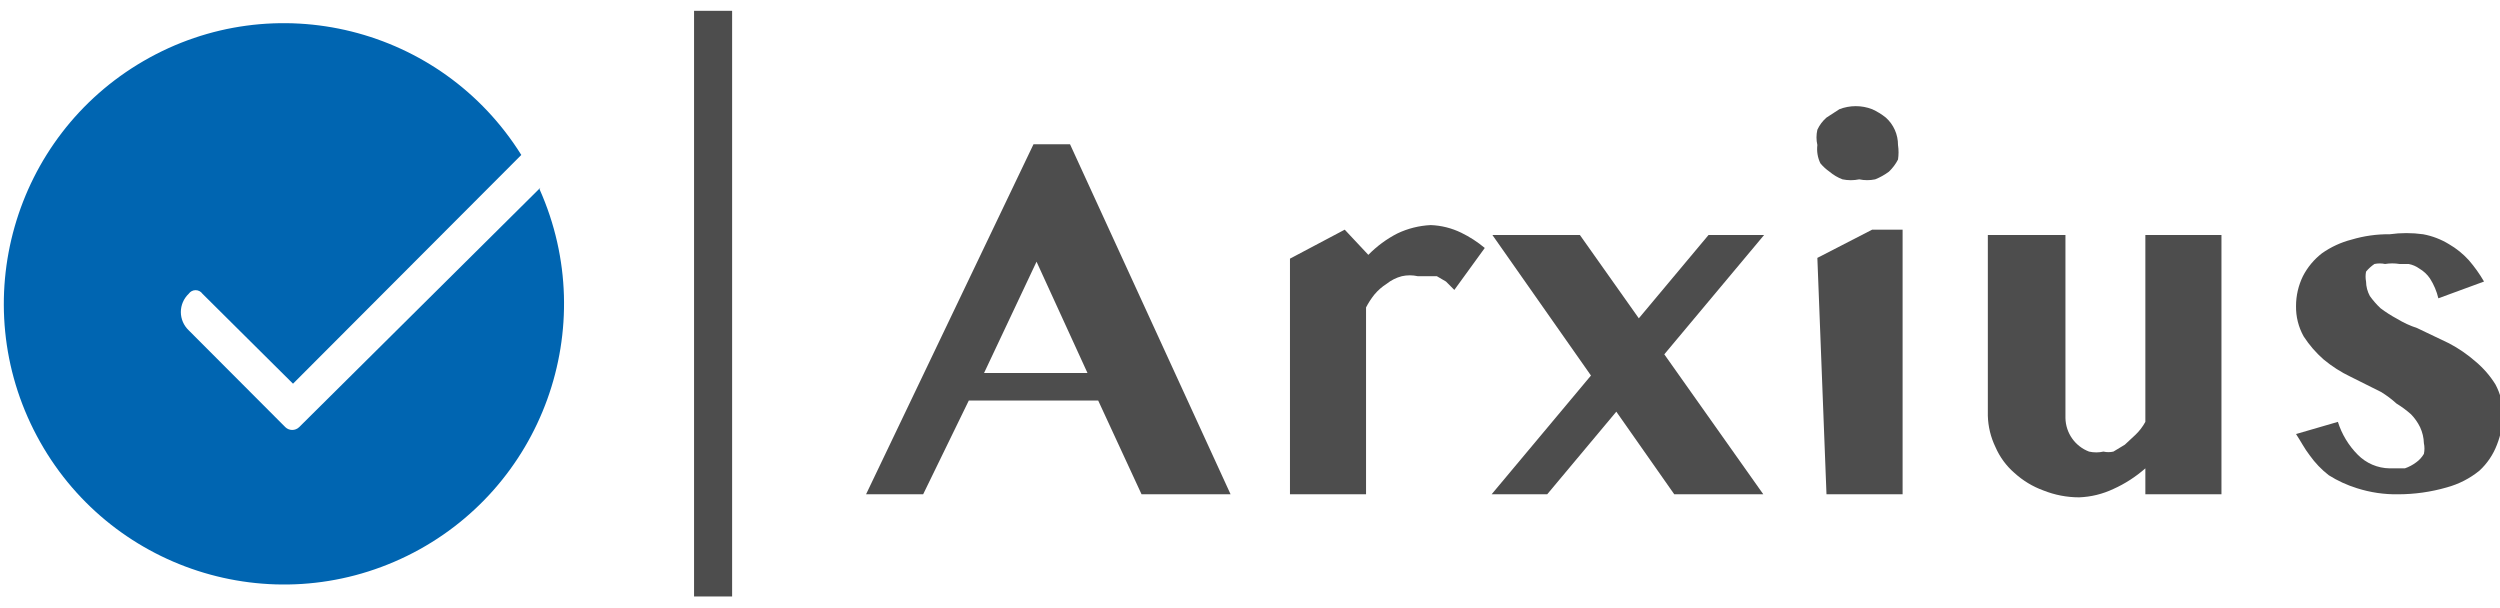
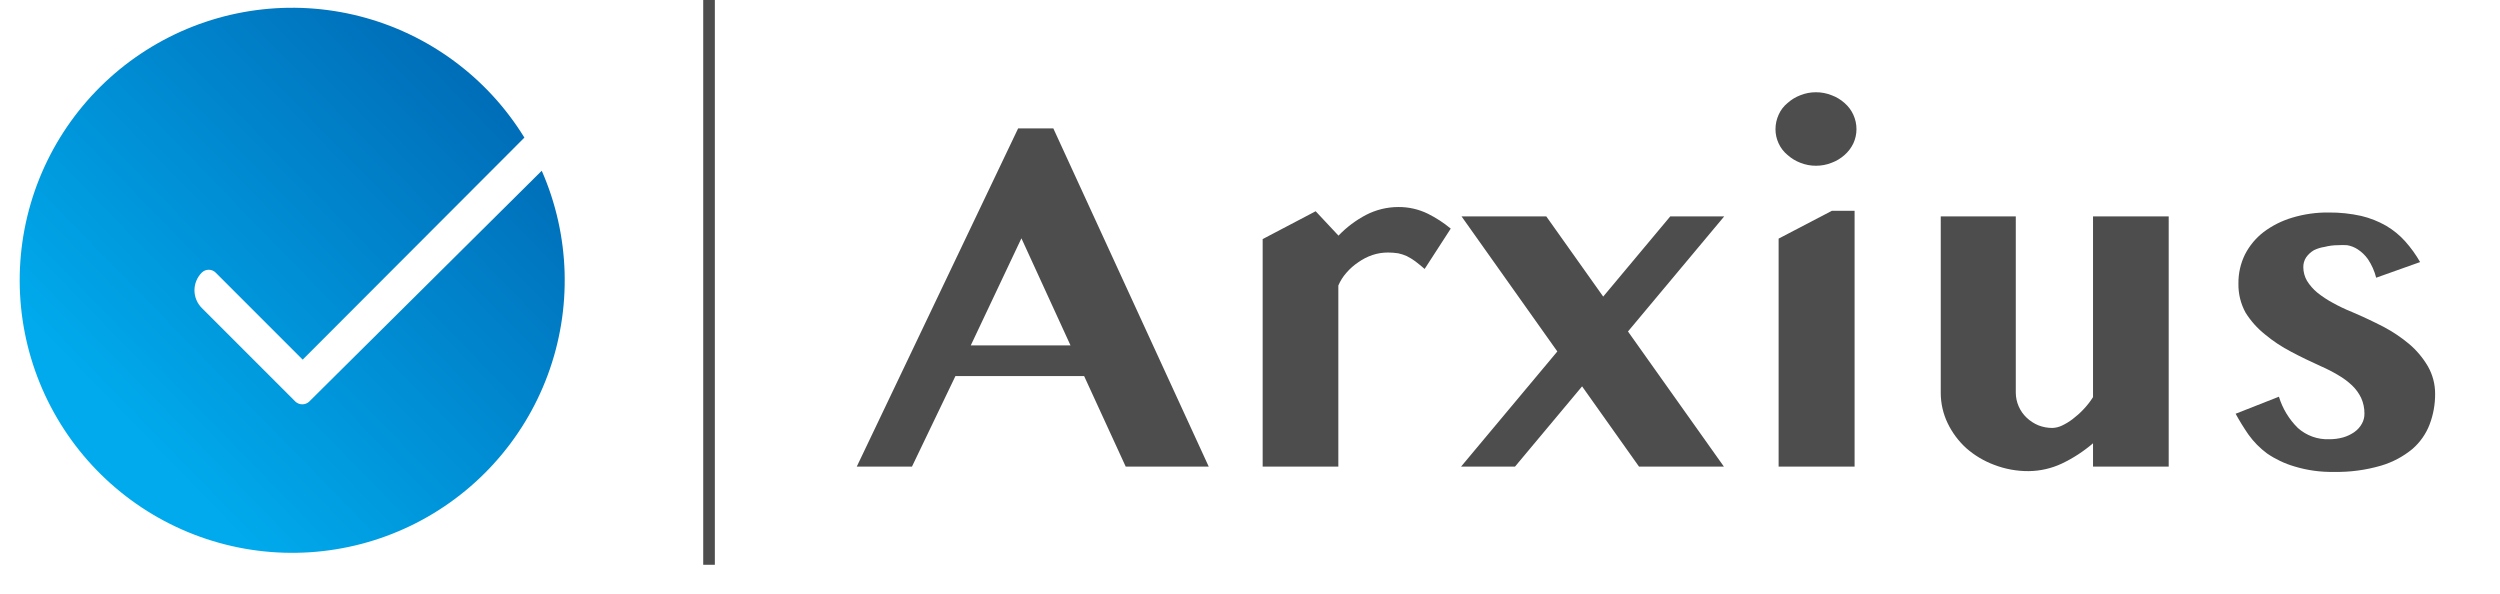
- <svg xmlns="http://www.w3.org/2000/svg" width="247pt" height="60pt" viewBox="0 0 247 60" version="1.1">
-   <g id="surface1">
-     <path style=" stroke:none;fill-rule:nonzero;fill:rgb(0%,39.608%,69.412%);fill-opacity:1;" d="M 53.387 18.547 L 29.551 42.207 C 29.172 42.57 28.574 42.57 28.195 42.207 L 18.648 32.637 C 18.152 32.168 17.867 31.512 17.867 30.828 C 17.867 30.145 18.152 29.492 18.648 29.02 C 18.801 28.801 19.055 28.668 19.324 28.668 C 19.594 28.668 19.848 28.801 20 29.02 L 28.949 37.91 L 51.504 15.309 C 43.594 2.645 27.094 -1.461 14.191 6.023 C 1.289 13.504 -3.379 29.887 3.637 43.066 C 10.652 56.25 26.828 61.488 40.219 54.922 C 53.609 48.352 59.398 32.336 53.309 18.699 Z M 53.387 18.547 " />
-     <path style="fill:none;stroke-width:0.5;stroke-linecap:butt;stroke-linejoin:miter;stroke:rgb(30.196%,30.196%,30.196%);stroke-opacity:1;stroke-miterlimit:10;" d="M 9.37 7.68 L 9.37 0 " transform="matrix(7.519026,0,0,7.534247,0,1.068493)" />
-     <path style=" stroke:none;fill-rule:nonzero;fill:rgb(30.196%,30.196%,30.196%);fill-opacity:1;" d="M 105.719 14.254 L 121.582 48.836 L 112.785 48.836 L 108.5 39.57 L 95.719 39.57 L 91.207 48.836 L 85.566 48.836 L 102.109 14.254 Z M 97.223 36.855 L 107.445 36.855 L 102.41 25.855 Z M 97.223 36.855 " />
-     <path style=" stroke:none;fill-rule:nonzero;fill:rgb(30.196%,30.196%,30.196%);fill-opacity:1;" d="M 143.688 28.645 L 142.863 27.816 L 141.961 27.289 L 140.078 27.289 C 139.559 27.172 139.02 27.172 138.5 27.289 C 137.953 27.43 137.441 27.688 136.996 28.043 C 136.543 28.328 136.141 28.684 135.793 29.098 C 135.477 29.492 135.199 29.922 134.965 30.375 L 134.965 48.836 L 127.449 48.836 L 127.449 25.555 L 132.859 22.691 L 135.191 25.18 C 136.027 24.328 136.992 23.613 138.051 23.07 C 139.086 22.574 140.211 22.293 141.359 22.238 C 142.402 22.277 143.426 22.535 144.367 22.992 C 145.203 23.398 145.984 23.902 146.695 24.5 Z M 143.688 28.645 " />
-     <path style=" stroke:none;fill-rule:nonzero;fill:rgb(30.196%,30.196%,30.196%);fill-opacity:1;" d="M 152.863 48.836 L 147.371 48.836 L 168.801 23.219 L 174.293 23.219 Z M 147.449 23.219 L 156.094 23.219 L 174.215 48.836 L 165.418 48.836 Z M 147.449 23.219 " />
-     <path style=" stroke:none;fill-rule:nonzero;fill:rgb(30.196%,30.196%,30.196%);fill-opacity:1;" d="M 179.555 14.328 C 179.441 13.832 179.441 13.316 179.555 12.82 C 179.766 12.359 180.074 11.949 180.457 11.617 L 181.734 10.789 C 182.777 10.387 183.926 10.387 184.969 10.789 C 185.449 11.008 185.906 11.285 186.32 11.617 C 187.09 12.305 187.527 13.293 187.523 14.328 C 187.594 14.805 187.594 15.285 187.523 15.762 C 187.293 16.211 186.988 16.617 186.621 16.965 C 186.203 17.273 185.75 17.527 185.27 17.719 C 184.746 17.828 184.211 17.828 183.691 17.719 C 183.145 17.832 182.582 17.832 182.035 17.719 C 181.57 17.543 181.137 17.285 180.758 16.965 C 180.422 16.73 180.117 16.453 179.855 16.137 C 179.582 15.574 179.48 14.949 179.555 14.328 Z M 179.555 25.48 L 184.969 22.691 L 187.977 22.691 L 187.977 48.836 L 180.457 48.836 Z M 179.555 25.48 " />
-     <path style=" stroke:none;fill-rule:nonzero;fill:rgb(30.196%,30.196%,30.196%);fill-opacity:1;" d="M 204.066 23.219 L 204.066 41.301 C 204.094 42.781 205.016 44.094 206.398 44.617 C 206.867 44.723 207.355 44.723 207.824 44.617 C 208.148 44.691 208.48 44.691 208.805 44.617 L 209.93 43.938 L 210.984 42.957 C 211.375 42.586 211.703 42.152 211.961 41.68 L 211.961 23.219 L 219.48 23.219 L 219.48 48.836 L 211.961 48.836 L 211.961 46.273 C 211.016 47.105 209.953 47.793 208.805 48.309 C 207.742 48.812 206.594 49.094 205.418 49.137 C 204.211 49.137 203.012 48.906 201.887 48.457 C 200.828 48.074 199.859 47.484 199.027 46.727 C 198.215 46.027 197.574 45.148 197.148 44.164 C 196.684 43.199 196.426 42.148 196.398 41.074 L 196.398 23.219 Z M 204.066 23.219 " />
-     <path style=" stroke:none;fill-rule:nonzero;fill:rgb(30.196%,30.196%,30.196%);fill-opacity:1;" d="M 230.984 41.68 C 231.367 42.898 232.039 44.012 232.938 44.918 C 233.773 45.77 234.906 46.258 236.098 46.273 L 237.602 46.273 C 238.008 46.133 238.387 45.93 238.73 45.672 C 239.035 45.453 239.293 45.168 239.48 44.844 C 239.555 44.496 239.555 44.137 239.48 43.789 C 239.465 43.242 239.336 42.703 239.105 42.207 C 238.875 41.734 238.57 41.301 238.203 40.926 C 237.758 40.531 237.281 40.18 236.773 39.871 C 236.309 39.445 235.805 39.07 235.27 38.738 L 232.262 37.234 C 231.289 36.773 230.383 36.191 229.555 35.5 C 228.805 34.84 228.148 34.078 227.602 33.238 C 227.09 32.32 226.828 31.281 226.848 30.227 C 226.848 29.207 227.082 28.203 227.527 27.289 C 227.98 26.406 228.621 25.637 229.406 25.027 C 230.293 24.402 231.285 23.941 232.34 23.672 C 233.559 23.309 234.824 23.129 236.098 23.145 C 237.195 22.992 238.309 22.992 239.406 23.145 C 240.312 23.312 241.176 23.645 241.961 24.125 C 242.691 24.547 243.352 25.082 243.918 25.707 C 244.484 26.359 244.988 27.066 245.422 27.816 L 240.91 29.473 C 240.746 28.777 240.465 28.117 240.082 27.516 C 239.809 27.113 239.449 26.781 239.031 26.535 C 238.715 26.309 238.355 26.152 237.977 26.082 L 237.074 26.082 C 236.602 26.004 236.121 26.004 235.645 26.082 C 235.301 26.008 234.941 26.008 234.594 26.082 C 234.285 26.293 234.004 26.547 233.766 26.836 C 233.703 27.16 233.703 27.492 233.766 27.816 C 233.773 28.316 233.902 28.809 234.141 29.246 C 234.453 29.684 234.805 30.086 235.195 30.453 C 235.719 30.848 236.27 31.199 236.848 31.508 C 237.465 31.883 238.121 32.188 238.805 32.41 L 241.961 33.918 C 242.906 34.414 243.789 35.02 244.594 35.727 C 245.363 36.371 246.023 37.133 246.551 37.984 C 247.023 38.867 247.281 39.848 247.301 40.848 C 247.289 41.906 247.086 42.953 246.699 43.938 C 246.328 44.914 245.738 45.793 244.969 46.5 C 244.02 47.273 242.918 47.836 241.738 48.156 C 240.172 48.609 238.551 48.836 236.926 48.836 C 235.547 48.859 234.176 48.652 232.863 48.234 C 231.887 47.93 230.949 47.5 230.082 46.953 C 229.363 46.395 228.73 45.734 228.203 44.992 C 227.676 44.316 227.301 43.562 226.848 42.883 Z M 230.984 41.68 " />
-   </g>
+ <svg xmlns="http://www.w3.org/2000/svg" width="215" height="51" viewBox="0 0 215 51" fill="none">
+   <path d="M46.59 14.684L26.569 34.559C26.41 34.697 26.207 34.772 25.997 34.772C25.788 34.772 25.585 34.697 25.426 34.559L17.358 26.491C17.157 26.291 16.998 26.053 16.889 25.791C16.78 25.529 16.724 25.249 16.724 24.965C16.724 24.681 16.78 24.4 16.889 24.138C16.998 23.876 17.157 23.639 17.358 23.439C17.517 23.284 17.729 23.198 17.95 23.198C18.171 23.198 18.384 23.284 18.542 23.439L26.031 30.929L45.097 11.834C41.916 6.656 36.848 2.917 30.963 1.405C25.078 -0.108 18.836 0.725 13.553 3.727C8.27 6.729 4.359 11.665 2.645 17.496C0.932 23.326 1.549 29.594 4.368 34.977C7.186 40.361 11.985 44.439 17.753 46.352C23.52 48.265 29.805 47.863 35.282 45.231C40.758 42.599 44.999 37.942 47.108 32.243C49.218 26.544 49.032 20.249 46.59 14.684V14.684Z" fill="url(#paint0_linear)" />
+   <path d="M60.977 48.571V0" stroke="#4D4D4D" stroke-miterlimit="10" />
+   <path d="M90.585 11.04L103.95 40.126H96.81L93.234 32.34H82.168L78.43 40.126H73.683L87.56 11.04H90.585ZM83.486 29.705H92.064L87.842 20.493L83.486 29.705Z" fill="#4D4D4D" />
+   <path d="M122.519 23.129C122.223 22.873 121.954 22.658 121.712 22.47C121.483 22.303 121.24 22.154 120.986 22.026C120.749 21.919 120.501 21.838 120.247 21.784C119.957 21.74 119.665 21.717 119.373 21.717C118.916 21.715 118.461 21.787 118.028 21.932C117.597 22.078 117.189 22.287 116.818 22.551C116.438 22.803 116.094 23.106 115.796 23.452C115.505 23.779 115.268 24.151 115.097 24.554V40.126H108.589V20.561L113.147 18.167L115.11 20.265C115.801 19.543 116.605 18.939 117.49 18.476C118.347 18.035 119.296 17.805 120.26 17.804C121.14 17.797 122.01 17.995 122.801 18.382C123.502 18.732 124.161 19.161 124.764 19.66L122.519 23.129Z" fill="#4D4D4D" />
+   <path d="M130.291 40.126H125.652L143.642 18.61H148.281L130.291 40.126ZM125.692 18.61H132.98L148.254 40.126H140.953L125.692 18.61Z" fill="#4D4D4D" />
+   <path d="M152.692 11.108C152.693 10.681 152.784 10.259 152.961 9.871C153.132 9.478 153.395 9.132 153.727 8.862C154.05 8.572 154.424 8.344 154.83 8.19C155.257 8.018 155.714 7.931 156.174 7.934C156.635 7.933 157.091 8.019 157.519 8.19C157.93 8.341 158.309 8.569 158.635 8.862C158.956 9.141 159.214 9.486 159.39 9.874C159.566 10.261 159.657 10.682 159.657 11.108C159.657 11.53 159.565 11.948 159.388 12.331C159.207 12.711 158.951 13.049 158.635 13.326C158.309 13.62 157.93 13.848 157.519 13.999C157.091 14.169 156.635 14.256 156.174 14.254C155.714 14.257 155.257 14.17 154.83 13.999C154.424 13.845 154.05 13.617 153.727 13.326C153.399 13.057 153.137 12.717 152.961 12.331C152.783 11.948 152.691 11.53 152.692 11.108V11.108ZM152.961 20.521L157.546 18.127H159.495V40.127H152.961V20.521Z" fill="#4D4D4D" />
+   <path d="M173.358 18.61V33.779C173.361 34.182 173.446 34.581 173.608 34.951C173.77 35.321 174.005 35.654 174.299 35.93C174.59 36.203 174.926 36.422 175.294 36.576C175.684 36.729 176.099 36.806 176.518 36.804C176.797 36.792 177.072 36.723 177.324 36.603C177.653 36.448 177.964 36.259 178.252 36.038C178.584 35.786 178.895 35.508 179.18 35.204C179.487 34.882 179.761 34.531 180 34.155V18.61H186.508V40.126H180V38.122C179.185 38.822 178.281 39.41 177.311 39.87C176.427 40.285 175.464 40.505 174.487 40.516C173.467 40.527 172.454 40.344 171.502 39.978C170.619 39.65 169.803 39.162 169.095 38.539C168.428 37.932 167.885 37.201 167.495 36.388C167.105 35.573 166.903 34.682 166.904 33.779V18.61H173.358Z" fill="#4D4D4D" />
+   <path d="M195.987 34.116C196.297 35.134 196.856 36.059 197.614 36.805C198.352 37.464 199.316 37.811 200.304 37.774C200.717 37.778 201.129 37.724 201.527 37.612C201.874 37.51 202.201 37.351 202.495 37.142C202.757 36.955 202.974 36.712 203.127 36.429C203.273 36.166 203.348 35.869 203.342 35.568C203.347 35.105 203.251 34.646 203.06 34.224C202.867 33.821 202.602 33.457 202.28 33.148C201.917 32.806 201.515 32.509 201.083 32.26C200.603 31.973 200.104 31.717 199.591 31.494C198.73 31.104 197.883 30.7 197.05 30.257C196.24 29.838 195.478 29.334 194.777 28.75C194.126 28.229 193.567 27.602 193.123 26.895C192.699 26.126 192.486 25.258 192.505 24.38C192.494 23.514 192.688 22.657 193.07 21.879C193.456 21.128 194.002 20.472 194.67 19.956C195.41 19.401 196.243 18.983 197.13 18.719C198.15 18.412 199.211 18.262 200.277 18.275C201.217 18.268 202.155 18.367 203.073 18.571C203.823 18.75 204.543 19.035 205.211 19.418C205.825 19.779 206.378 20.232 206.852 20.763C207.339 21.308 207.767 21.903 208.129 22.538L204.351 23.883C204.207 23.312 203.966 22.771 203.638 22.282C203.399 21.946 203.098 21.659 202.751 21.435C202.478 21.258 202.171 21.139 201.85 21.086C201.59 21.069 201.33 21.069 201.07 21.086C200.68 21.086 200.291 21.136 199.914 21.234C199.596 21.28 199.288 21.375 198.999 21.516C198.733 21.671 198.503 21.882 198.327 22.134C198.163 22.386 198.079 22.681 198.085 22.982C198.087 23.387 198.194 23.786 198.394 24.138C198.632 24.525 198.932 24.87 199.282 25.16C199.702 25.497 200.152 25.794 200.626 26.048C201.165 26.347 201.722 26.612 202.294 26.841C203.208 27.231 204.095 27.648 204.983 28.105C205.768 28.519 206.507 29.015 207.188 29.584C207.831 30.129 208.376 30.78 208.801 31.507C209.211 32.228 209.424 33.044 209.42 33.874C209.426 34.77 209.266 35.658 208.949 36.496C208.636 37.317 208.123 38.048 207.457 38.621C206.665 39.272 205.751 39.757 204.768 40.046C203.458 40.429 202.098 40.61 200.734 40.584C199.578 40.609 198.425 40.45 197.319 40.113C196.48 39.867 195.686 39.491 194.966 38.997C194.351 38.542 193.811 37.993 193.365 37.37C192.967 36.794 192.599 36.197 192.263 35.582L195.987 34.116Z" fill="#4D4D4D" />
+   <defs>
+     <linearGradient id="paint0_linear" x1="48.248" y1="5.935" x2="13.912" y2="39.369" gradientUnits="userSpaceOnUse">
+       <stop stop-color="#0065B1" />
+       <stop offset="1" stop-color="#00AAEC" />
+     </linearGradient>
+   </defs>
</svg>
